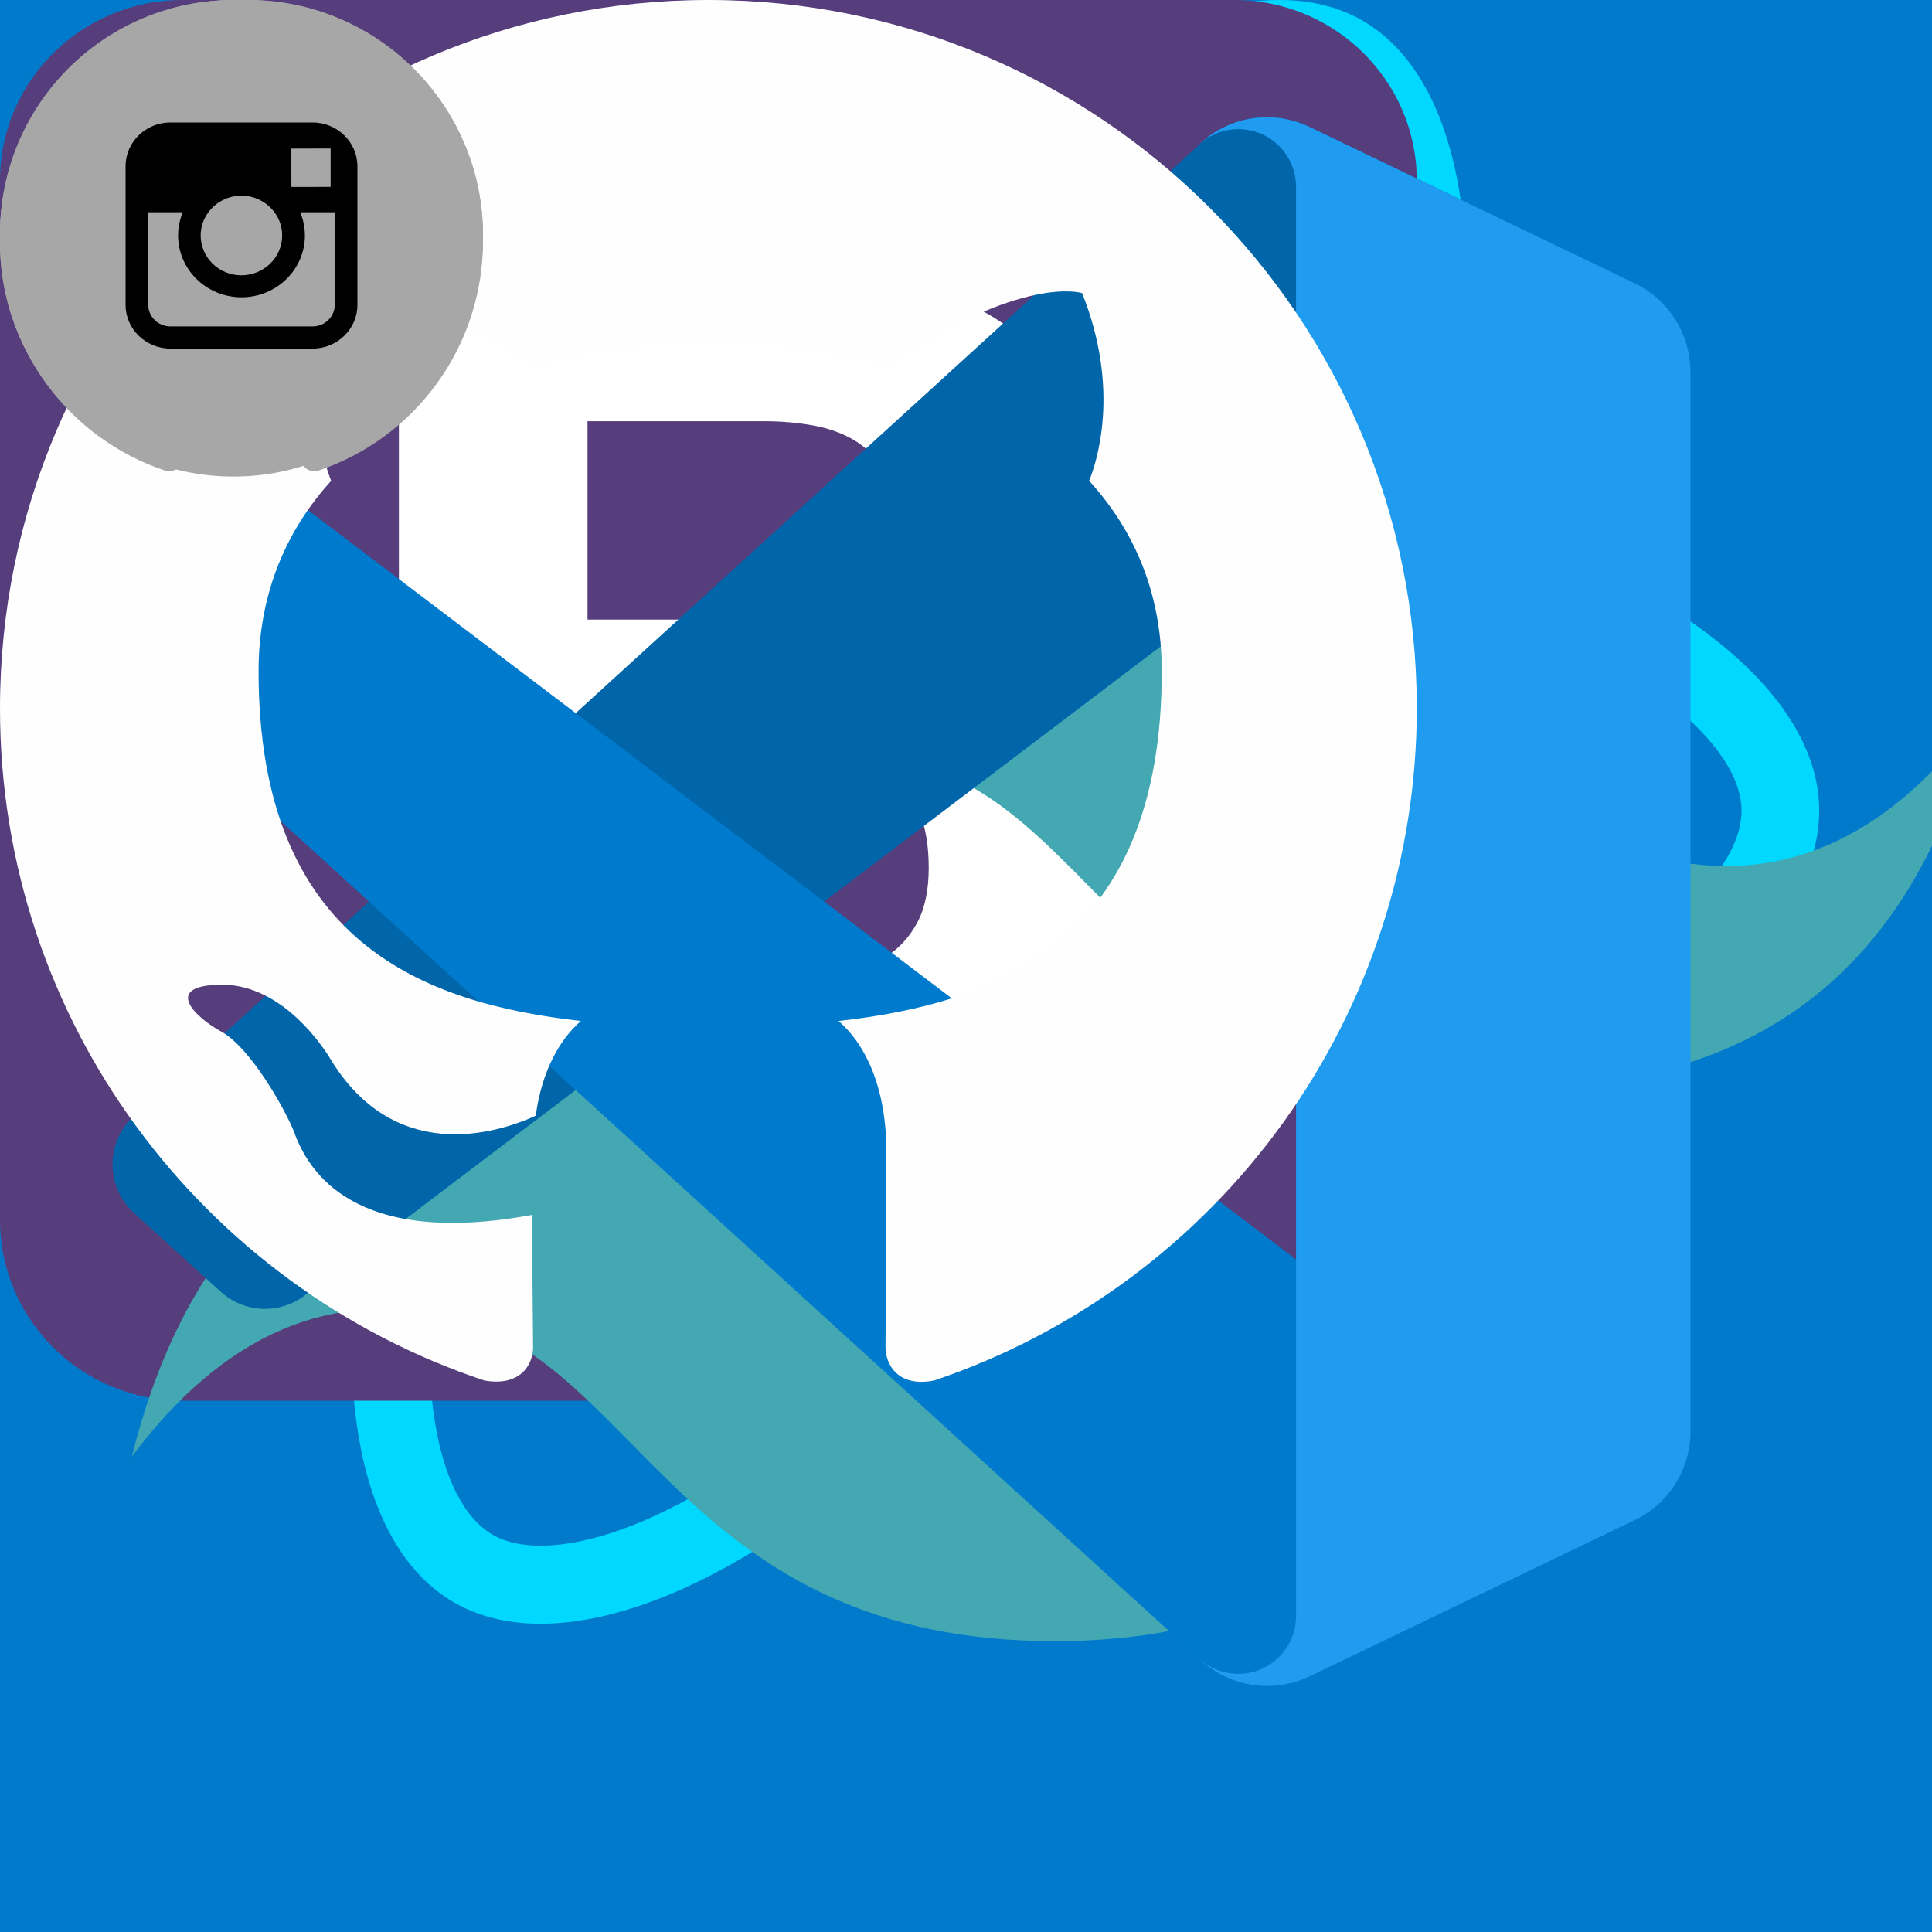
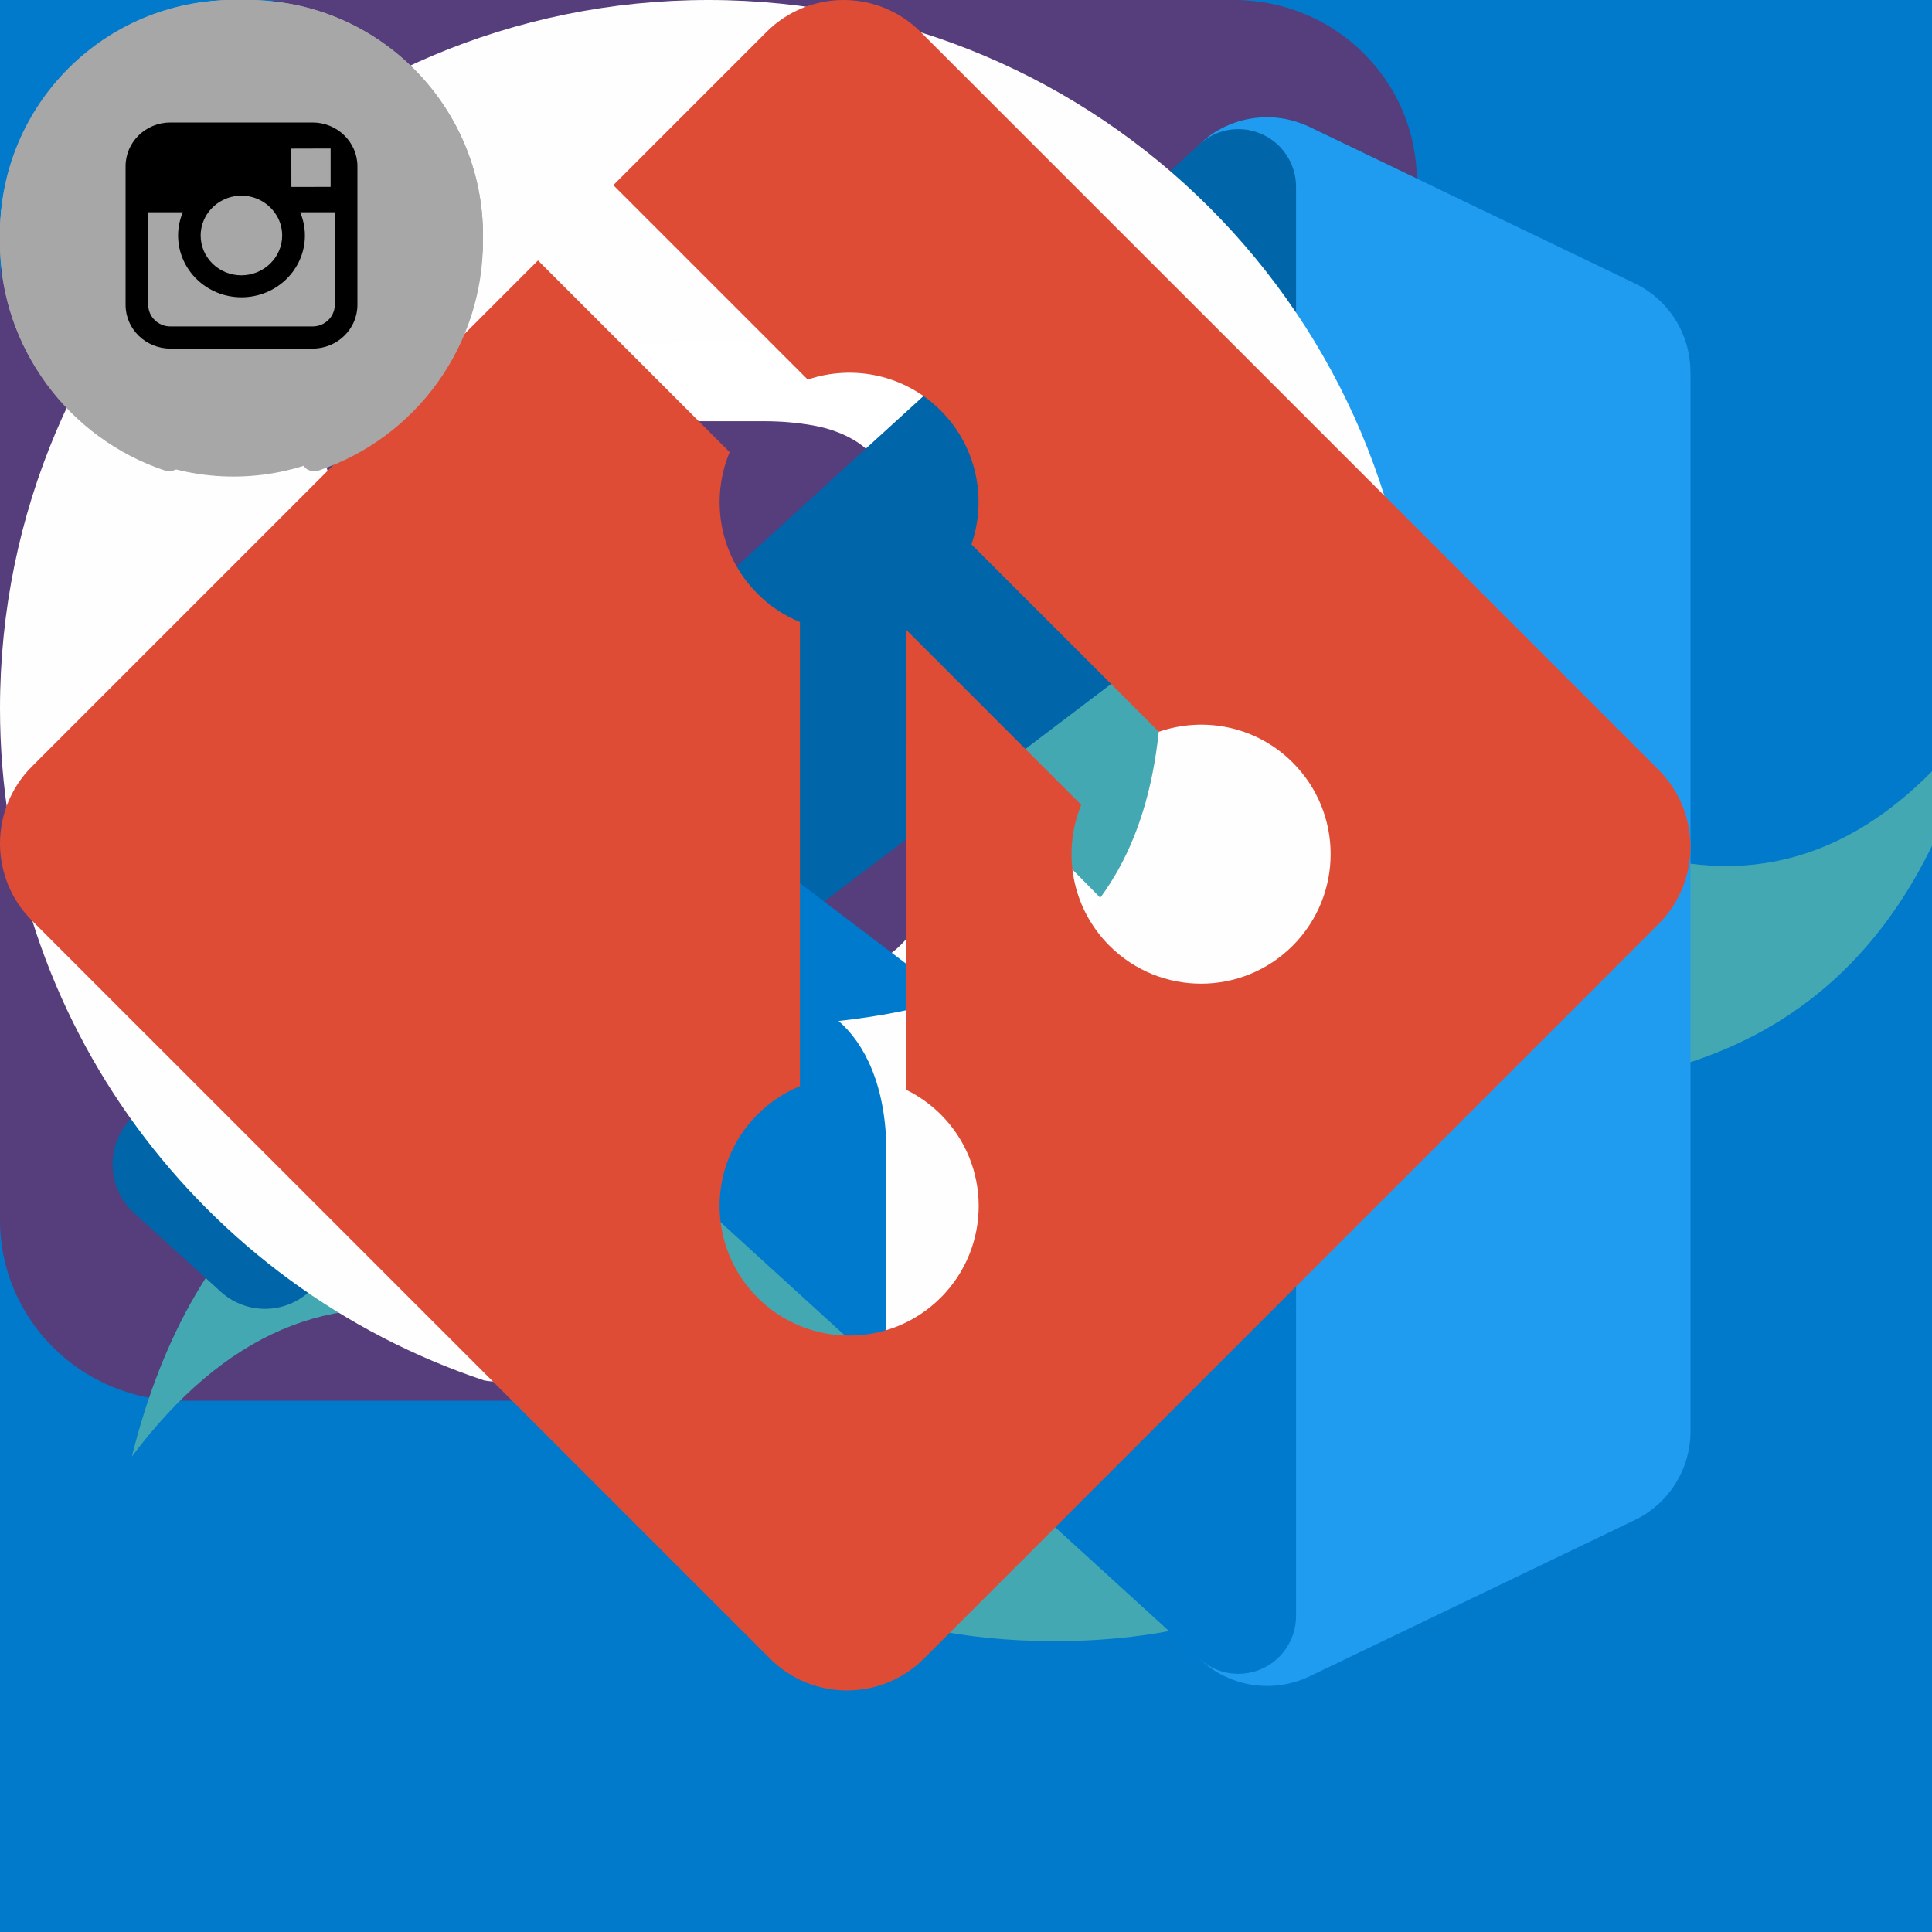
<svg xmlns="http://www.w3.org/2000/svg" width="120" height="120" viewBox="0 0 120 120" fill="none">
  <g id="connectSvg">
    <path d="M11.287 8.713C10.604 8.031 9.678 7.648 8.713 7.648C7.748 7.648 6.823 8.031 6.14 8.713L3.566 11.287C2.883 11.969 2.5 12.895 2.5 13.86C2.5 14.826 2.883 15.752 3.566 16.434C4.248 17.117 5.174 17.5 6.14 17.5C7.105 17.5 8.031 17.117 8.713 16.434L10 15.148" stroke="#FCFCFC" stroke-width="1.667" stroke-linecap="round" stroke-linejoin="round" />
    <path d="M8.713 11.287C9.396 11.969 10.322 12.352 11.287 12.352C12.252 12.352 13.178 11.969 13.86 11.287L16.434 8.713C17.117 8.031 17.5 7.105 17.5 6.14C17.5 5.174 17.117 4.248 16.434 3.566C15.752 2.883 14.826 2.5 13.861 2.5C12.895 2.5 11.969 2.883 11.287 3.566L10 4.853" stroke="#FCFCFC" stroke-width="1.667" stroke-linecap="round" stroke-linejoin="round" />
  </g>
  <g id="htmlSvg">
    <path d="M22.133 102.004L13.706 7.5H106.294L97.856 101.989L59.944 112.5L22.133 102.004Z" fill="#E44F26" />
    <path d="M60 104.468L90.638 95.974L97.845 15.229H60V104.468Z" fill="#F1662A" />
    <path d="M60 50.276H44.663L43.605 38.407H60V26.816H30.938L31.215 29.929L34.061 61.867H60V50.276ZM60 80.377L59.947 80.392L47.04 76.909L46.215 67.665H34.579L36.203 85.86L59.947 92.453L60 92.438V80.377Z" fill="#EBEBEB" />
    <path d="M59.959 50.276V61.867H74.231L72.889 76.901L59.959 80.389V92.449L83.722 85.86L83.895 83.903L86.618 53.389L86.903 50.276H59.959ZM59.959 26.816V38.407H87.956L88.189 35.805L88.718 29.929L88.995 26.816H59.959Z" fill="white" />
  </g>
  <g id="cssSvg">
    <path d="M22.133 101.154L13.71 7.438H106.29L97.856 101.139L59.944 111.562L22.133 101.154Z" fill="#1572B6" />
    <path d="M60 103.597L90.638 95.174L97.845 15.102H60V103.597Z" fill="#33A9DC" />
    <path d="M60 49.054H75.338L76.395 37.284H60V25.79H89.062L88.785 28.872L85.939 60.549H60V49.054Z" fill="white" />
    <path d="M60.071 78.904L60.019 78.919L47.111 75.461L46.286 66.294H34.65L36.274 84.341L60.015 90.879L60.071 90.864V78.904Z" fill="#EBEBEB" />
    <path d="M74.351 60.062L72.956 75.453L60.03 78.912V90.871L83.79 84.341L83.966 82.4L85.98 60.062H74.351Z" fill="white" />
    <path d="M60.041 25.79V37.284H32.044L31.811 34.7L31.282 28.872L31.005 25.79H60.041ZM60 49.054V60.549H47.254L47.021 57.964L46.496 52.137L46.219 49.054H60Z" fill="#EBEBEB" />
  </g>
  <g id="sassSvg">
    <g clip-path="url(#clip0_2_5872)">
      <path d="M100.673 50.077C96.603 50.097 93.065 51.069 90.103 52.506C89.016 50.372 87.93 48.471 87.738 47.076C87.525 45.449 87.269 44.456 87.525 42.512C87.781 40.568 88.931 37.8 88.91 37.589C88.889 37.378 88.654 36.385 86.31 36.364C83.966 36.343 81.941 36.807 81.707 37.42C81.472 38.033 81.025 39.427 80.727 40.864C80.322 42.977 76.039 50.52 73.588 54.471C72.799 52.929 72.117 51.577 71.968 50.499C71.755 48.872 71.499 47.879 71.755 45.935C72.011 43.991 73.162 41.224 73.14 41.012C73.119 40.801 72.884 39.807 70.54 39.787C68.196 39.765 66.171 40.23 65.937 40.843C65.703 41.456 65.447 42.892 64.957 44.287C64.467 45.682 58.777 58.275 57.285 61.529C56.682 62.845 56.05 64.149 55.389 65.438C55.389 65.438 55.367 65.501 55.303 65.607C55.095 66.011 54.882 66.412 54.664 66.811V66.832C54.344 67.403 54.004 67.931 53.833 67.931C53.705 67.931 53.471 66.41 53.876 64.339C54.728 59.965 56.752 53.162 56.731 52.929C56.731 52.802 57.115 51.619 55.41 51.006C53.748 50.393 53.151 51.407 53.002 51.407C52.853 51.407 52.746 51.767 52.746 51.767C52.746 51.767 54.6 44.118 49.209 44.118C45.842 44.118 41.196 47.773 38.894 51.069C36.278 52.481 33.664 53.897 31.052 55.317C29.795 56.014 28.495 56.711 27.28 57.366C27.195 57.282 27.11 57.176 27.024 57.092C20.503 50.182 8.442 45.301 8.953 36.026C9.145 32.645 10.317 23.77 32.118 12.995C50.061 4.226 64.339 6.656 66.811 12.044C70.348 19.735 59.161 34.018 40.62 36.089C33.545 36.871 29.837 34.166 28.9 33.152C27.92 32.095 27.77 32.032 27.408 32.243C26.811 32.561 27.195 33.511 27.408 34.06C27.962 35.497 30.242 38.033 34.099 39.28C37.509 40.378 45.799 40.991 55.836 37.145C67.067 32.835 75.847 20.855 73.268 10.818C70.689 0.634 53.641 -2.725 37.509 2.958C27.92 6.339 17.52 11.664 10.04 18.594C1.154 26.834 -0.253 33.997 0.322 36.998C2.39 47.647 17.201 54.577 23.125 59.712C22.826 59.88 22.549 60.029 22.315 60.156C19.353 61.613 8.058 67.466 5.245 73.657C2.049 80.672 5.757 85.701 8.208 86.376C15.815 88.469 23.636 84.708 27.834 78.495C32.032 72.283 31.521 64.212 29.582 60.514C29.56 60.472 29.539 60.43 29.496 60.388C30.264 59.944 31.052 59.479 31.819 59.035C33.23 58.209 34.658 57.413 36.103 56.648C35.378 58.613 34.845 60.958 34.59 64.339C34.27 68.311 35.91 73.467 38.063 75.495C39.022 76.383 40.151 76.404 40.876 76.404C43.391 76.404 44.52 74.333 45.778 71.882C47.312 68.882 48.697 65.395 48.697 65.395C48.697 65.395 46.971 74.819 51.66 74.819C53.364 74.819 55.09 72.621 55.858 71.502V71.523C55.858 71.523 55.9 71.459 55.986 71.311C56.156 71.037 56.262 70.867 56.262 70.867V70.826C56.944 69.642 58.479 66.959 60.759 62.501C63.7 56.754 66.534 49.57 66.534 49.57C66.534 49.57 66.79 51.323 67.663 54.239C68.175 55.951 69.24 57.831 70.093 59.648C69.411 60.599 68.985 61.127 68.985 61.127L69.006 61.148C68.452 61.867 67.855 62.648 67.195 63.41C64.872 66.156 62.102 69.305 61.718 70.213C61.27 71.29 61.377 72.072 62.23 72.706C62.847 73.171 63.955 73.234 65.085 73.171C67.174 73.023 68.644 72.516 69.368 72.199C70.498 71.798 71.819 71.185 73.055 70.276C75.335 68.607 76.72 66.219 76.593 63.071C76.528 61.339 75.953 59.606 75.25 57.979C75.463 57.683 75.655 57.387 75.868 57.092C79.469 51.872 82.261 46.146 82.261 46.146C82.261 46.146 82.517 47.9 83.391 50.816C83.817 52.295 84.691 53.901 85.457 55.464C82.069 58.19 79.981 61.359 79.235 63.43C77.893 67.276 78.936 69.008 80.918 69.41C81.813 69.6 83.092 69.177 84.03 68.776C85.223 68.396 86.63 67.741 87.972 66.769C90.253 65.1 92.447 62.775 92.32 59.627C92.255 58.19 91.872 56.774 91.339 55.401C94.216 54.218 97.924 53.563 102.655 54.112C112.799 55.295 114.802 61.571 114.418 64.212C114.035 66.853 111.904 68.29 111.201 68.734C110.497 69.178 110.263 69.325 110.327 69.642C110.412 70.107 110.753 70.086 111.35 70.001C112.181 69.854 116.678 67.867 116.869 63.008C117.189 56.796 111.222 50.013 100.673 50.077ZM22.421 76.235C19.054 79.869 14.366 81.242 12.342 80.08C10.168 78.833 11.02 73.467 15.155 69.621C17.669 67.276 20.908 65.099 23.061 63.768C23.551 63.472 24.276 63.05 25.149 62.522C25.298 62.437 25.384 62.395 25.384 62.395L25.895 62.078C27.408 67.571 25.959 72.41 22.421 76.235ZM46.928 59.712C45.756 62.543 43.306 69.79 41.814 69.389C40.535 69.051 39.747 63.557 41.558 58.127C42.474 55.401 44.414 52.147 45.543 50.88C47.376 48.851 49.401 48.175 49.89 48.999C50.509 50.077 47.653 57.937 46.928 59.712ZM67.152 69.304C66.662 69.558 66.193 69.727 65.98 69.6C65.831 69.515 66.193 69.177 66.193 69.177C66.193 69.177 68.729 66.473 69.731 65.247C70.306 64.529 70.988 63.684 71.713 62.733V63.008C71.713 66.241 68.558 68.417 67.152 69.304H67.152ZM82.751 65.776C82.389 65.522 82.453 64.677 83.667 62.036C84.136 61 85.244 59.268 87.141 57.599C87.354 58.275 87.504 58.93 87.482 59.542C87.461 63.621 84.52 65.142 82.751 65.776Z" fill="#CD6799" />
    </g>
    <defs>
      <clipPath id="clip0_2_5872">
-         <rect width="117" height="87" fill="white" />
+         <rect fill="white" />
      </clipPath>
    </defs>
  </g>
  <g id="jsSvg">
    <path d="M7.5 7.5H112.5V112.5H7.5V7.5Z" fill="#F5DE19" />
    <path d="M78.034 89.531C78.928 91.349 80.318 92.876 82.043 93.938C83.768 94.999 85.758 95.552 87.784 95.531C91.871 95.531 94.485 93.487 94.485 90.656C94.485 87.281 91.8 86.074 87.3 84.105L84.832 83.047C77.707 80.014 72.983 76.215 72.983 68.183C72.983 60.784 78.608 55.148 87.431 55.148C90.288 54.941 93.142 55.581 95.637 56.986C98.132 58.391 100.159 60.499 101.464 63.049L93.75 67.98C93.248 66.716 92.373 65.635 91.242 64.879C90.111 64.124 88.776 63.73 87.416 63.75C86.823 63.691 86.224 63.755 85.657 63.94C85.09 64.125 84.567 64.427 84.123 64.824C83.679 65.222 83.323 65.709 83.077 66.252C82.831 66.795 82.701 67.384 82.695 67.98C82.695 70.939 84.529 72.139 88.763 73.98L91.23 75.037C99.615 78.634 104.355 82.297 104.355 90.536C104.355 99.42 97.376 104.287 88.005 104.287C84.354 104.52 80.713 103.691 77.522 101.901C74.332 100.11 71.727 97.434 70.024 94.196L78.034 89.531ZM43.178 90.386C44.726 93.135 46.136 95.46 49.526 95.46C52.766 95.46 54.814 94.192 54.814 89.261V55.71H64.68V89.392C64.68 99.608 58.68 104.257 49.946 104.257C46.859 104.426 43.793 103.657 41.151 102.051C38.51 100.444 36.416 98.076 35.145 95.257L43.178 90.386Z" fill="black" />
  </g>
  <g id="tsSvg">
    <path d="m0 0h640v640h-640z" fill="#017acb" />
    <path d="m307.3 237h30.7v53h-83v235.8l-2.2.6c-3 .8-42.5.8-51-.1l-6.8-.6v-235.7h-83v-53l26.3-.3c14.4-.2 51.4-.2 82.2 0s69.8.3 86.8.3zm234.3 263.8c-12.2 12.9-25.3 20.1-47.1 26-9.5 2.6-11.1 2.7-32.5 2.6s-23.1-.1-33.5-2.8c-26.9-6.9-48.6-20.4-63.4-39.5-4.2-5.4-11.1-16.6-11.1-18 0-.4 1-1.3 2.3-1.9s4-2.3 6.2-3.6 6.2-3.7 8.9-5.1 10.5-6 17.3-10.1 13-7.4 13.7-7.4 2 1.4 3 3.1c6 10.1 20 23 29.9 27.4 6.1 2.6 19.6 5.5 26.1 5.5 6 0 17-2.6 22.9-5.3 6.3-2.9 9.5-5.8 13.3-11.6 2.6-4.1 2.9-5.2 2.8-13 0-7.2-.4-9.2-2.4-12.5-5.6-9.2-13.2-14-44-27.6-31.8-14.1-46.1-22.5-57.7-33.8-8.6-8.4-10.3-10.7-15.7-21.2-7-13.5-7.9-17.9-8-38-.1-14.1.2-18.7 1.7-23.5 2.1-7.2 8.9-21.1 12-24.6 6.4-7.5 8.7-9.8 13.2-13.5 13.6-11.2 34.8-18.6 55.1-19.3 2.3 0 9.9.4 17 .9 20.4 1.7 34.3 6.7 47.7 17.4 10.1 8 25.4 26.8 23.9 29.3-1 1.5-40.9 28.1-43.5 28.9-1.6.5-2.7-.1-4.9-2.7-13.6-16.3-19.1-19.8-32.3-20.6-9.4-.6-14.4.5-20.7 4.7-6.6 4.4-9.8 11.1-9.8 20.4.1 13.6 5.3 20 24.5 29.5 12.4 6.1 23 11.1 23.8 11.1 1.2 0 26.9 12.8 33.6 16.8 31.2 18.3 43.9 37.1 47.2 69.5 2.4 24.4-4.5 46.7-19.5 62.5z" fill="#fff" />
  </g>
  <g id="reactSvg">
    <g clip-path="url(#clip0_2_5870)">
      <path d="M92.906 32.703C91.703 32.289 90.49 31.905 89.269 31.552C89.474 30.711 89.663 29.879 89.831 29.062C92.584 15.648 90.784 4.842 84.636 1.284C78.742 -2.127 69.102 1.43 59.366 9.933C58.406 10.773 57.468 11.637 56.552 12.524C55.939 11.934 55.315 11.356 54.68 10.789C44.477 1.696 34.249 -2.136 28.108 1.432C22.219 4.854 20.475 15.013 22.954 27.725C23.2 28.985 23.479 30.237 23.789 31.482C22.341 31.895 20.944 32.334 19.607 32.802C7.644 36.988 0.005 43.548 0.005 50.353C0.005 57.381 8.206 64.43 20.666 68.704C21.676 69.049 22.695 69.369 23.721 69.663C23.388 71.004 23.092 72.354 22.834 73.711C20.471 86.204 22.316 96.122 28.189 99.522C34.255 103.033 44.437 99.425 54.351 90.727C55.154 90.02 55.941 89.293 56.708 88.546C57.7 89.507 58.719 90.439 59.763 91.343C69.366 99.636 78.85 102.985 84.718 99.576C90.778 96.055 92.748 85.4 90.191 72.436C89.989 71.42 89.763 70.409 89.513 69.405C90.228 69.192 90.93 68.973 91.614 68.746C104.567 64.439 112.995 57.475 112.995 50.353C112.995 43.523 105.109 36.919 92.906 32.703ZM90.096 64.147C89.478 64.353 88.844 64.551 88.198 64.743C86.768 60.2 84.839 55.368 82.477 50.376C84.731 45.504 86.586 40.734 87.976 36.22C89.132 36.556 90.253 36.91 91.335 37.283C101.791 40.896 108.169 46.237 108.169 50.353C108.169 54.737 101.281 60.428 90.096 64.147ZM85.456 73.376C86.587 79.109 86.748 84.292 85.999 88.344C85.326 91.984 83.973 94.412 82.299 95.384C78.739 97.453 71.124 94.764 62.911 87.671C61.94 86.831 60.993 85.963 60.07 85.07C63.254 81.576 66.436 77.513 69.541 73.001C75.004 72.514 80.164 71.719 84.844 70.633C85.069 71.543 85.273 72.457 85.456 73.376ZM38.526 95.026C35.047 96.259 32.276 96.295 30.601 95.325C27.037 93.263 25.555 85.298 27.576 74.615C27.817 73.353 28.092 72.097 28.401 70.85C33.029 71.878 38.152 72.617 43.627 73.062C46.754 77.478 50.028 81.536 53.327 85.089C52.626 85.77 51.908 86.434 51.175 87.079C46.79 90.925 42.397 93.654 38.526 95.026ZM22.228 64.12C16.718 62.23 12.168 59.774 9.049 57.093C6.247 54.685 4.832 52.293 4.832 50.353C4.832 46.224 10.966 40.956 21.196 37.377C22.438 36.943 23.737 36.533 25.086 36.148C26.5 40.764 28.354 45.59 30.593 50.471C28.325 55.423 26.444 60.327 25.016 64.997C24.08 64.728 23.15 64.436 22.228 64.12ZM27.691 26.795C25.568 15.903 26.978 7.687 30.527 5.625C34.307 3.429 42.665 6.56 51.475 14.412C52.05 14.925 52.615 15.448 53.171 15.982C49.888 19.52 46.644 23.548 43.545 27.937C38.231 28.431 33.145 29.225 28.468 30.289C28.18 29.131 27.921 27.966 27.691 26.795V26.795ZM76.43 38.874C75.326 36.959 74.18 35.068 72.994 33.203C76.599 33.66 80.053 34.267 83.297 35.01C82.323 38.143 81.109 41.418 79.681 44.775C78.636 42.787 77.553 40.819 76.43 38.874ZM56.554 19.444C58.781 21.865 61.01 24.568 63.204 27.5C58.755 27.29 54.298 27.289 49.849 27.498C52.044 24.592 54.293 21.893 56.554 19.444ZM36.551 38.907C35.443 40.837 34.379 42.792 33.361 44.771C31.956 41.425 30.753 38.136 29.771 34.958C32.995 34.235 36.433 33.643 40.015 33.194C38.816 35.071 37.661 36.975 36.551 38.907V38.907ZM40.118 67.857C36.417 67.442 32.927 66.881 29.704 66.177C30.702 62.943 31.931 59.583 33.367 56.165C34.389 58.146 35.457 60.103 36.57 62.033C37.715 64.018 38.901 65.962 40.118 67.857ZM56.688 81.603C54.4 79.126 52.118 76.385 49.889 73.437C52.053 73.522 54.258 73.566 56.5 73.566C58.803 73.566 61.08 73.514 63.321 73.414C61.12 76.415 58.899 79.159 56.688 81.603ZM79.726 55.991C81.237 59.446 82.51 62.788 83.52 65.967C80.244 66.717 76.707 67.321 72.98 67.77C74.175 65.87 75.331 63.946 76.449 62C77.586 60.022 78.678 58.018 79.726 55.991ZM72.268 59.579C70.556 62.563 68.749 65.491 66.847 68.357C63.404 68.602 59.953 68.724 56.5 68.722C52.984 68.722 49.563 68.612 46.27 68.397C44.319 65.538 42.477 62.605 40.747 59.606H40.748C39.026 56.623 37.418 53.575 35.926 50.469C37.414 47.362 39.017 44.312 40.733 41.327L40.733 41.327C42.448 38.341 44.275 35.421 46.211 32.573C49.572 32.318 53.017 32.185 56.5 32.185H56.5C59.998 32.185 63.449 32.32 66.808 32.577C68.724 35.419 70.54 38.33 72.252 41.301C73.974 44.28 75.598 47.315 77.123 50.4C75.614 53.517 73.994 56.578 72.268 59.579ZM82.225 5.481C86.009 7.671 87.48 16.503 85.103 28.084C84.951 28.823 84.781 29.576 84.596 30.339C79.907 29.253 74.817 28.445 69.487 27.943C66.383 23.506 63.166 19.472 59.936 15.979C60.782 15.161 61.649 14.363 62.535 13.587C70.877 6.301 78.673 3.425 82.225 5.481ZM56.5 40.226C62.072 40.226 66.59 44.76 66.59 50.353C66.59 55.946 62.072 60.48 56.5 60.48C50.928 60.48 46.41 55.946 46.41 50.353C46.41 44.76 50.928 40.226 56.5 40.226Z" fill="#00D8FF" />
    </g>
    <defs>
      <clipPath id="clip0_2_5870">
-         <rect width="113" height="101" fill="white" />
+         <rect fill="white" />
      </clipPath>
    </defs>
  </g>
  <g id="bootstrapSvg">
    <g clip-path="url(#clip0_2_5874)">
      <path d="M0 75.782C0 81.978 5.08 87 11.347 87H76.653C82.92 87 88 81.977 88 75.782V11.218C88 5.022 82.92 0 76.653 0H11.347C5.08 0 0 5.023 0 11.218V75.782V75.782Z" fill="#563D7C" />
      <path d="M36.492 38.483V26.163H47.461C48.506 26.163 49.513 26.249 50.483 26.421C51.453 26.593 52.312 26.9 53.058 27.343C53.804 27.786 54.401 28.401 54.849 29.188C55.297 29.975 55.521 30.983 55.521 32.212C55.521 34.425 54.849 36.024 53.506 37.008C52.163 37.992 50.446 38.483 48.357 38.483H36.492ZM24.776 17.162V69.838H50.596C52.983 69.838 55.309 69.543 57.573 68.953C59.837 68.362 61.851 67.453 63.617 66.223C65.383 64.993 66.789 63.407 67.834 61.465C68.879 59.522 69.401 57.222 69.401 54.566C69.401 51.271 68.592 48.455 66.975 46.119C65.359 43.783 62.908 42.147 59.625 41.213C62.013 40.082 63.816 38.631 65.035 36.86C66.254 35.09 66.864 32.877 66.864 30.22C66.864 27.761 66.453 25.696 65.632 24.023C64.811 22.351 63.655 21.011 62.162 20.003C60.67 18.994 58.879 18.269 56.789 17.826C54.7 17.383 52.386 17.162 49.849 17.162H24.776ZM36.492 60.837V46.377H49.252C51.789 46.377 53.829 46.955 55.372 48.111C56.914 49.267 57.685 51.197 57.685 53.902C57.685 55.28 57.449 56.411 56.976 57.296C56.503 58.181 55.869 58.882 55.073 59.399C54.277 59.915 53.356 60.284 52.312 60.505C51.267 60.726 50.173 60.837 49.028 60.837H36.492Z" fill="white" />
    </g>
    <defs>
      <clipPath id="clip0_2_5874">
-         <rect width="88" height="87" fill="white" />
+         <rect x="0" y="0" width="100%" height="100%" rx="15%" />
      </clipPath>
    </defs>
  </g>
  <g id="tailwindSvg">
    <path d="M36.844 56.084C40.665 40.801 50.217 33.159 65.5 33.159C88.425 33.159 91.291 50.353 102.753 53.219C110.395 55.129 117.081 52.264 122.812 44.622C118.992 59.905 109.44 67.547 94.156 67.547C71.231 67.547 68.366 50.353 56.903 47.487C49.261 45.577 42.575 48.443 36.844 56.084ZM8.188 90.472C12.008 75.189 21.56 67.547 36.844 67.547C59.769 67.547 62.634 84.741 74.097 87.606C81.739 89.517 88.425 86.651 94.156 79.009C90.335 94.293 80.783 101.934 65.5 101.934C42.575 101.934 39.709 84.741 28.247 81.875C20.605 79.965 13.919 82.83 8.188 90.472Z" fill="#44A8B3" />
  </g>
  <g id="vscodeSvg">
    <path d="M101.535 17.605L81.354 7.889C80.214 7.339 78.932 7.158 77.684 7.37C76.437 7.582 75.287 8.177 74.392 9.072L8.33 69.3C7.528 70.027 7.049 71.043 6.996 72.124C6.944 73.205 7.323 74.263 8.05 75.064C8.137 75.159 8.225 75.25 8.319 75.334L13.713 80.234C14.418 80.875 15.325 81.25 16.277 81.292C17.229 81.334 18.166 81.042 18.924 80.465L98.497 20.125C99.098 19.669 99.814 19.39 100.566 19.319C101.317 19.248 102.073 19.388 102.749 19.723C103.424 20.058 103.993 20.576 104.391 21.217C104.789 21.858 105 22.598 105 23.352V23.117C105 21.966 104.675 20.837 104.062 19.862C103.449 18.887 102.573 18.105 101.535 17.605Z" fill="#0065A9" />
    <path d="M101.535 94.395L81.354 104.115C80.214 104.662 78.932 104.843 77.685 104.631C76.438 104.419 75.287 103.825 74.392 102.932L8.33 42.7C7.528 41.973 7.049 40.957 6.996 39.876C6.944 38.795 7.323 37.737 8.05 36.935C8.137 36.841 8.225 36.75 8.319 36.666L13.713 31.766C14.418 31.122 15.328 30.746 16.282 30.704C17.236 30.662 18.175 30.956 18.935 31.535L98.497 91.875C99.098 92.331 99.814 92.61 100.566 92.681C101.317 92.752 102.073 92.612 102.749 92.277C103.424 91.942 103.993 91.424 104.391 90.783C104.789 90.142 105 89.403 105 88.648V88.9C104.996 90.049 104.669 91.173 104.057 92.145C103.444 93.117 102.57 93.897 101.535 94.395Z" fill="#007ACC" />
    <path d="M81.354 104.115C80.214 104.662 78.932 104.843 77.685 104.631C76.438 104.419 75.288 103.825 74.392 102.932C74.895 103.428 75.533 103.764 76.226 103.899C76.919 104.035 77.637 103.962 78.289 103.691C78.941 103.42 79.499 102.963 79.892 102.376C80.285 101.79 80.497 101.1 80.5 100.394V11.606C80.501 10.896 80.291 10.203 79.897 9.613C79.503 9.023 78.942 8.563 78.287 8.292C77.631 8.02 76.91 7.95 76.214 8.088C75.518 8.227 74.88 8.57 74.379 9.072C75.273 8.177 76.423 7.582 77.67 7.37C78.917 7.157 80.2 7.338 81.34 7.886L101.518 17.587C102.559 18.084 103.438 18.866 104.054 19.841C104.671 20.817 104.998 21.946 105 23.1V88.9C105 90.053 104.675 91.182 104.061 92.158C103.448 93.134 102.571 93.917 101.532 94.416L81.354 104.115Z" fill="#1F9CF0" />
  </g>
  <g id="githubSvg">
    <path clip-rule="evenodd" d="M44 0C19.69 0 0 19.69 0 44C0 63.47 12.595 79.915 30.085 85.745C32.285 86.13 33.11 84.81 33.11 83.655C33.11 82.61 33.055 79.145 33.055 75.46C22 77.495 19.14 72.765 18.26 70.29C17.765 69.025 15.62 65.12 13.75 64.075C12.21 63.25 10.01 61.215 13.695 61.16C17.16 61.105 19.635 64.35 20.46 65.67C24.42 72.325 30.745 70.455 33.275 69.3C33.66 66.44 34.815 64.515 36.08 63.415C26.29 62.315 16.06 58.52 16.06 41.69C16.06 36.905 17.765 32.945 20.57 29.865C20.13 28.765 18.59 24.255 21.01 18.205C21.01 18.205 24.695 17.05 33.11 22.715C36.63 21.725 40.37 21.23 44.11 21.23C47.85 21.23 51.59 21.725 55.11 22.715C63.525 16.995 67.21 18.205 67.21 18.205C69.63 24.255 68.09 28.765 67.65 29.865C70.455 32.945 72.16 36.85 72.16 41.69C72.16 58.575 61.875 62.315 52.085 63.415C53.68 64.79 55.055 67.43 55.055 71.555C55.055 77.44 55 82.17 55 83.655C55 84.81 55.825 86.185 58.025 85.745C66.76 82.796 74.35 77.182 79.727 69.694C85.104 62.205 87.997 53.219 88 44C88 19.69 68.31 0 44 0Z" fill="#FFFEFE" />
  </g>
+   <g id="gitSvg">
+     <g clip-path="url(#clip0_2_5868)">
+       <path d="M103.02 47.822L57.176 1.98C54.537 -0.66 50.255 -0.66 47.613 1.98L38.094 11.5L50.17 23.576C52.976 22.628 56.194 23.264 58.431 25.501C60.679 27.753 61.311 30.998 60.339 33.813L71.978 45.452C74.793 44.482 78.042 45.109 80.291 47.362C83.434 50.504 83.434 55.596 80.291 58.74C77.147 61.884 72.055 61.884 68.909 58.74C66.545 56.373 65.961 52.901 67.158 49.989L56.305 39.135L56.303 67.697C57.09 68.086 57.809 68.6 58.431 69.219C61.574 72.361 61.574 77.453 58.431 80.6C55.287 83.742 50.193 83.742 47.053 80.6C43.91 77.453 43.91 72.361 47.053 69.219C47.807 68.466 48.702 67.869 49.687 67.463V38.635C48.7 38.232 47.805 37.635 47.053 36.879C44.672 34.501 44.1 31.007 45.32 28.083L33.415 16.177L1.981 47.61C-0.66 50.252 -0.66 54.535 1.981 57.175L47.826 103.018C50.465 105.658 54.746 105.658 57.389 103.018L103.019 57.388C105.66 54.747 105.66 50.462 103.019 47.822" fill="#DE4C36" />
+     </g>
+     <defs>
+       <clipPath id="clip0_2_5868">
+         <rect width="105" height="105" fill="white" />
+       </clipPath>
+     </defs>
+   </g>
  <g id="githubSvgSI">
    <path fill-rule="evenodd" clip-rule="evenodd" d="M15 0C6.713 0 0 6.713 0 15C0 21.637 4.294 27.244 10.256 29.231C11.006 29.363 11.287 28.913 11.287 28.519C11.287 28.163 11.269 26.981 11.269 25.725C7.5 26.419 6.525 24.806 6.225 23.962C6.056 23.531 5.325 22.2 4.688 21.844C4.162 21.562 3.413 20.869 4.669 20.85C5.85 20.831 6.694 21.938 6.975 22.387C8.325 24.656 10.481 24.019 11.344 23.625C11.475 22.65 11.869 21.994 12.3 21.619C8.963 21.244 5.475 19.95 5.475 14.213C5.475 12.581 6.056 11.231 7.013 10.181C6.862 9.806 6.338 8.269 7.162 6.206C7.162 6.206 8.419 5.812 11.287 7.744C12.488 7.406 13.762 7.237 15.037 7.237C16.312 7.237 17.587 7.406 18.788 7.744C21.656 5.794 22.913 6.206 22.913 6.206C23.738 8.269 23.212 9.806 23.062 10.181C24.019 11.231 24.6 12.562 24.6 14.213C24.6 19.969 21.094 21.244 17.756 21.619C18.3 22.087 18.769 22.988 18.769 24.394C18.769 26.4 18.75 28.012 18.75 28.519C18.75 28.913 19.031 29.381 19.781 29.231C22.759 28.226 25.346 26.312 27.18 23.759C29.013 21.206 29.999 18.143 30 15C30 6.713 23.288 0 15 0Z" fill="#A7A7A7" />
+   </g>
+   <g id="vueSvg">
+     <path fill="#42b883" d="m64 140h148l44 77l44-77h148L256 473" />
+     <path fill="#35495e" d="m141 140h71l44 77l44-77h71L256 340" />
  </g>
  <g id="telegramSvg">
    <rect width="29" height="29.6" rx="14.5" fill="#A7A7A7" />
    <path d="M21.465 9.949L19.364 20.061C19.205 20.774 18.792 20.952 18.205 20.616L15.004 18.209L13.46 19.725C13.289 19.899 13.146 20.045 12.816 20.045L13.047 16.718L18.979 11.247C19.237 11.012 18.922 10.882 18.578 11.117L11.244 15.83L8.087 14.822C7.401 14.603 7.388 14.121 8.23 13.784L20.579 8.928C21.151 8.709 21.651 9.058 21.465 9.949Z" fill="black" />
  </g>
  <g id="vkSvg">
    <rect width="30" height="29.26" rx="14.63" fill="#A7A7A7" />
    <path d="M21.574 17.551C21.26 17.171 20.904 16.83 20.559 16.5C20.437 16.383 20.31 16.262 20.188 16.141C19.838 15.795 19.825 15.665 20.102 15.271C20.294 15 20.498 14.728 20.695 14.466C20.874 14.227 21.058 13.981 21.235 13.733L21.272 13.683C21.61 13.21 21.96 12.72 22.146 12.13C22.195 11.975 22.245 11.745 22.129 11.554C22.013 11.362 21.788 11.304 21.629 11.277C21.55 11.263 21.472 11.261 21.399 11.261L19.184 11.26L19.165 11.259C18.83 11.259 18.605 11.419 18.475 11.747C18.352 12.061 18.216 12.395 18.061 12.713C17.753 13.345 17.362 14.073 16.796 14.681L16.772 14.707C16.705 14.779 16.629 14.861 16.574 14.861C16.565 14.861 16.556 14.86 16.545 14.857C16.428 14.81 16.349 14.523 16.353 14.39C16.353 14.388 16.353 14.386 16.353 14.384L16.352 11.796C16.352 11.787 16.351 11.778 16.35 11.77C16.293 11.349 16.169 11.087 15.697 10.993C15.684 10.991 15.671 10.99 15.659 10.99H13.355C12.979 10.99 12.773 11.144 12.578 11.375C12.526 11.436 12.416 11.565 12.471 11.721C12.525 11.879 12.704 11.912 12.762 11.924C13.05 11.979 13.213 12.157 13.259 12.468C13.339 13.009 13.349 13.586 13.29 14.284C13.273 14.479 13.241 14.628 13.187 14.757C13.174 14.786 13.13 14.884 13.085 14.884C13.071 14.884 13.029 14.878 12.954 14.826C12.775 14.702 12.644 14.525 12.492 14.307C11.973 13.566 11.538 12.751 11.161 11.812C11.021 11.467 10.76 11.273 10.425 11.268C10.058 11.262 9.724 11.259 9.406 11.259C9.059 11.259 8.737 11.262 8.422 11.269C8.153 11.274 7.967 11.355 7.869 11.512C7.771 11.668 7.777 11.873 7.888 12.122C8.775 14.114 9.578 15.562 10.494 16.818C11.136 17.697 11.78 18.305 12.52 18.732C13.3 19.183 14.174 19.402 15.192 19.402C15.307 19.402 15.426 19.399 15.547 19.393C16.138 19.364 16.358 19.148 16.385 18.566C16.398 18.269 16.431 17.957 16.575 17.691C16.667 17.523 16.752 17.523 16.78 17.523C16.834 17.523 16.901 17.548 16.972 17.595C17.101 17.68 17.212 17.794 17.302 17.893C17.387 17.988 17.471 18.083 17.556 18.178C17.738 18.384 17.926 18.597 18.122 18.799C18.552 19.241 19.026 19.436 19.57 19.394H21.602C21.606 19.394 21.611 19.393 21.615 19.393C21.817 19.38 21.993 19.266 22.096 19.082C22.224 18.854 22.221 18.562 22.089 18.302C21.939 18.009 21.744 17.758 21.574 17.551Z" fill="black" />
  </g>
  <g id="instaSvg">
    <rect width="30" height="29.26" rx="14.63" fill="#A7A7A7" />
    <path d="M19.416 7.608H10.584C9.049 7.608 7.8 8.825 7.8 10.322V13.191V18.938C7.8 20.435 9.049 21.652 10.584 21.652H19.416C20.951 21.652 22.2 20.435 22.2 18.938V13.185V10.317C22.194 8.825 20.946 7.608 19.416 7.608ZM20.214 9.225H20.535V9.533V11.606L18.099 11.611L18.094 9.231L20.214 9.225ZM12.941 13.185C13.402 12.565 14.151 12.154 14.994 12.154C15.838 12.154 16.586 12.56 17.047 13.185C17.351 13.591 17.526 14.09 17.526 14.627C17.526 15.987 16.389 17.101 14.989 17.101C13.588 17.101 12.463 15.987 12.463 14.627C12.463 14.09 12.643 13.591 12.941 13.185ZM20.794 18.932C20.794 19.673 20.175 20.276 19.416 20.276H10.584C9.825 20.276 9.206 19.673 9.206 18.932V13.185H11.355C11.169 13.629 11.062 14.117 11.062 14.627C11.062 16.744 12.829 18.466 15 18.466C17.171 18.466 18.938 16.744 18.938 14.627C18.938 14.117 18.831 13.629 18.645 13.185H20.794V18.932Z" fill="black" />
  </g>
  <g />
</svg>
